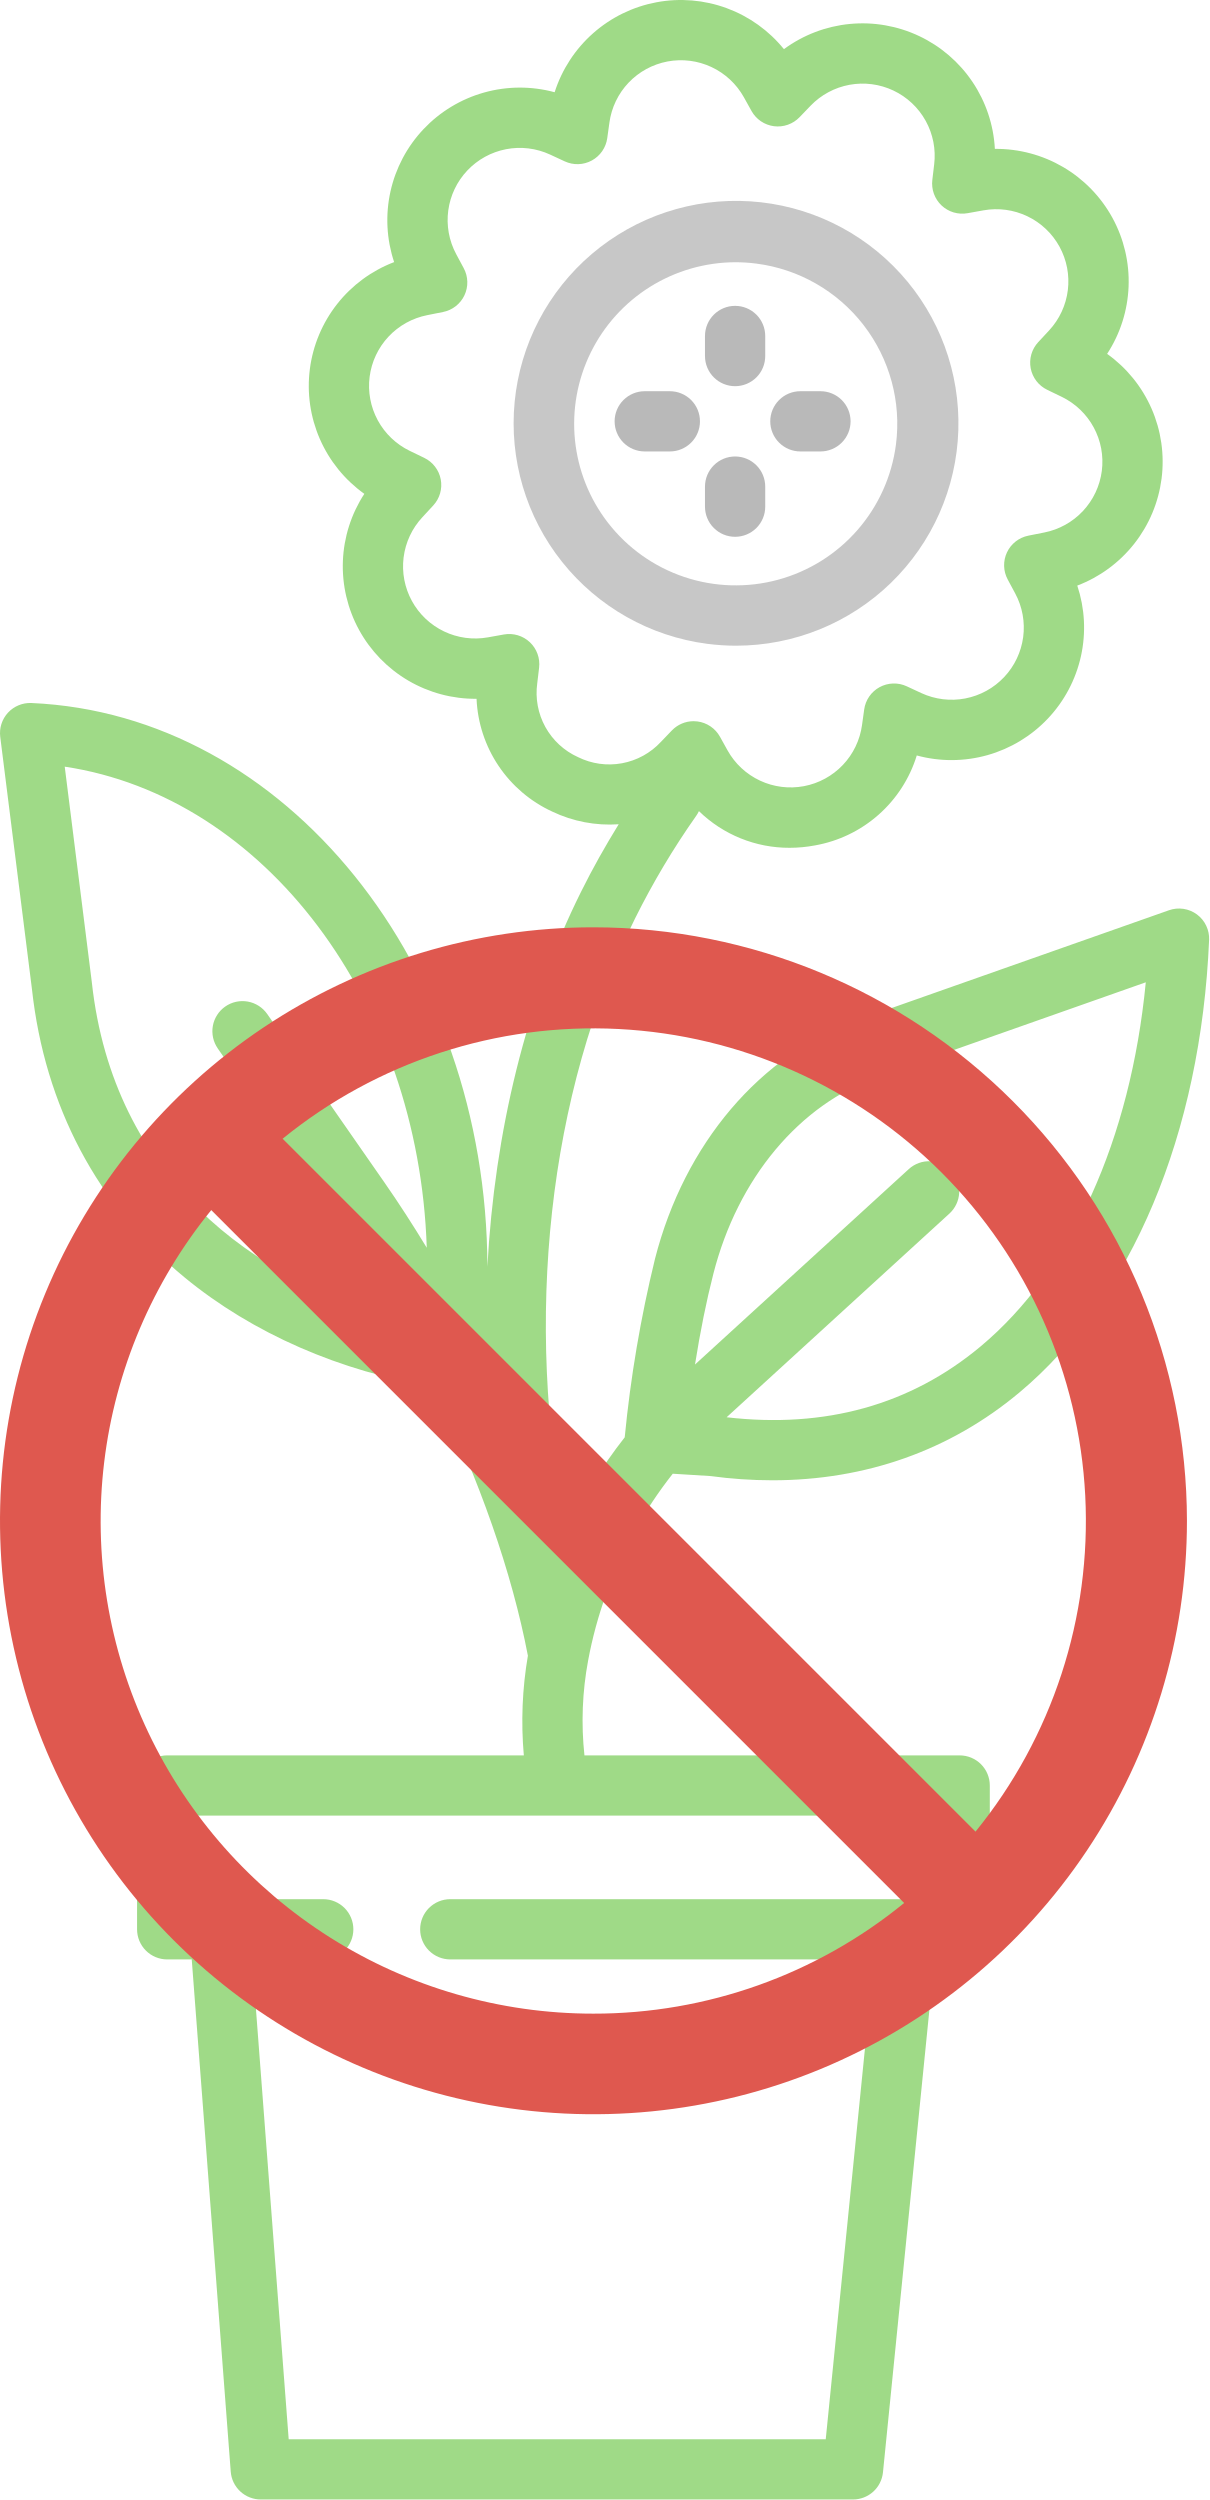
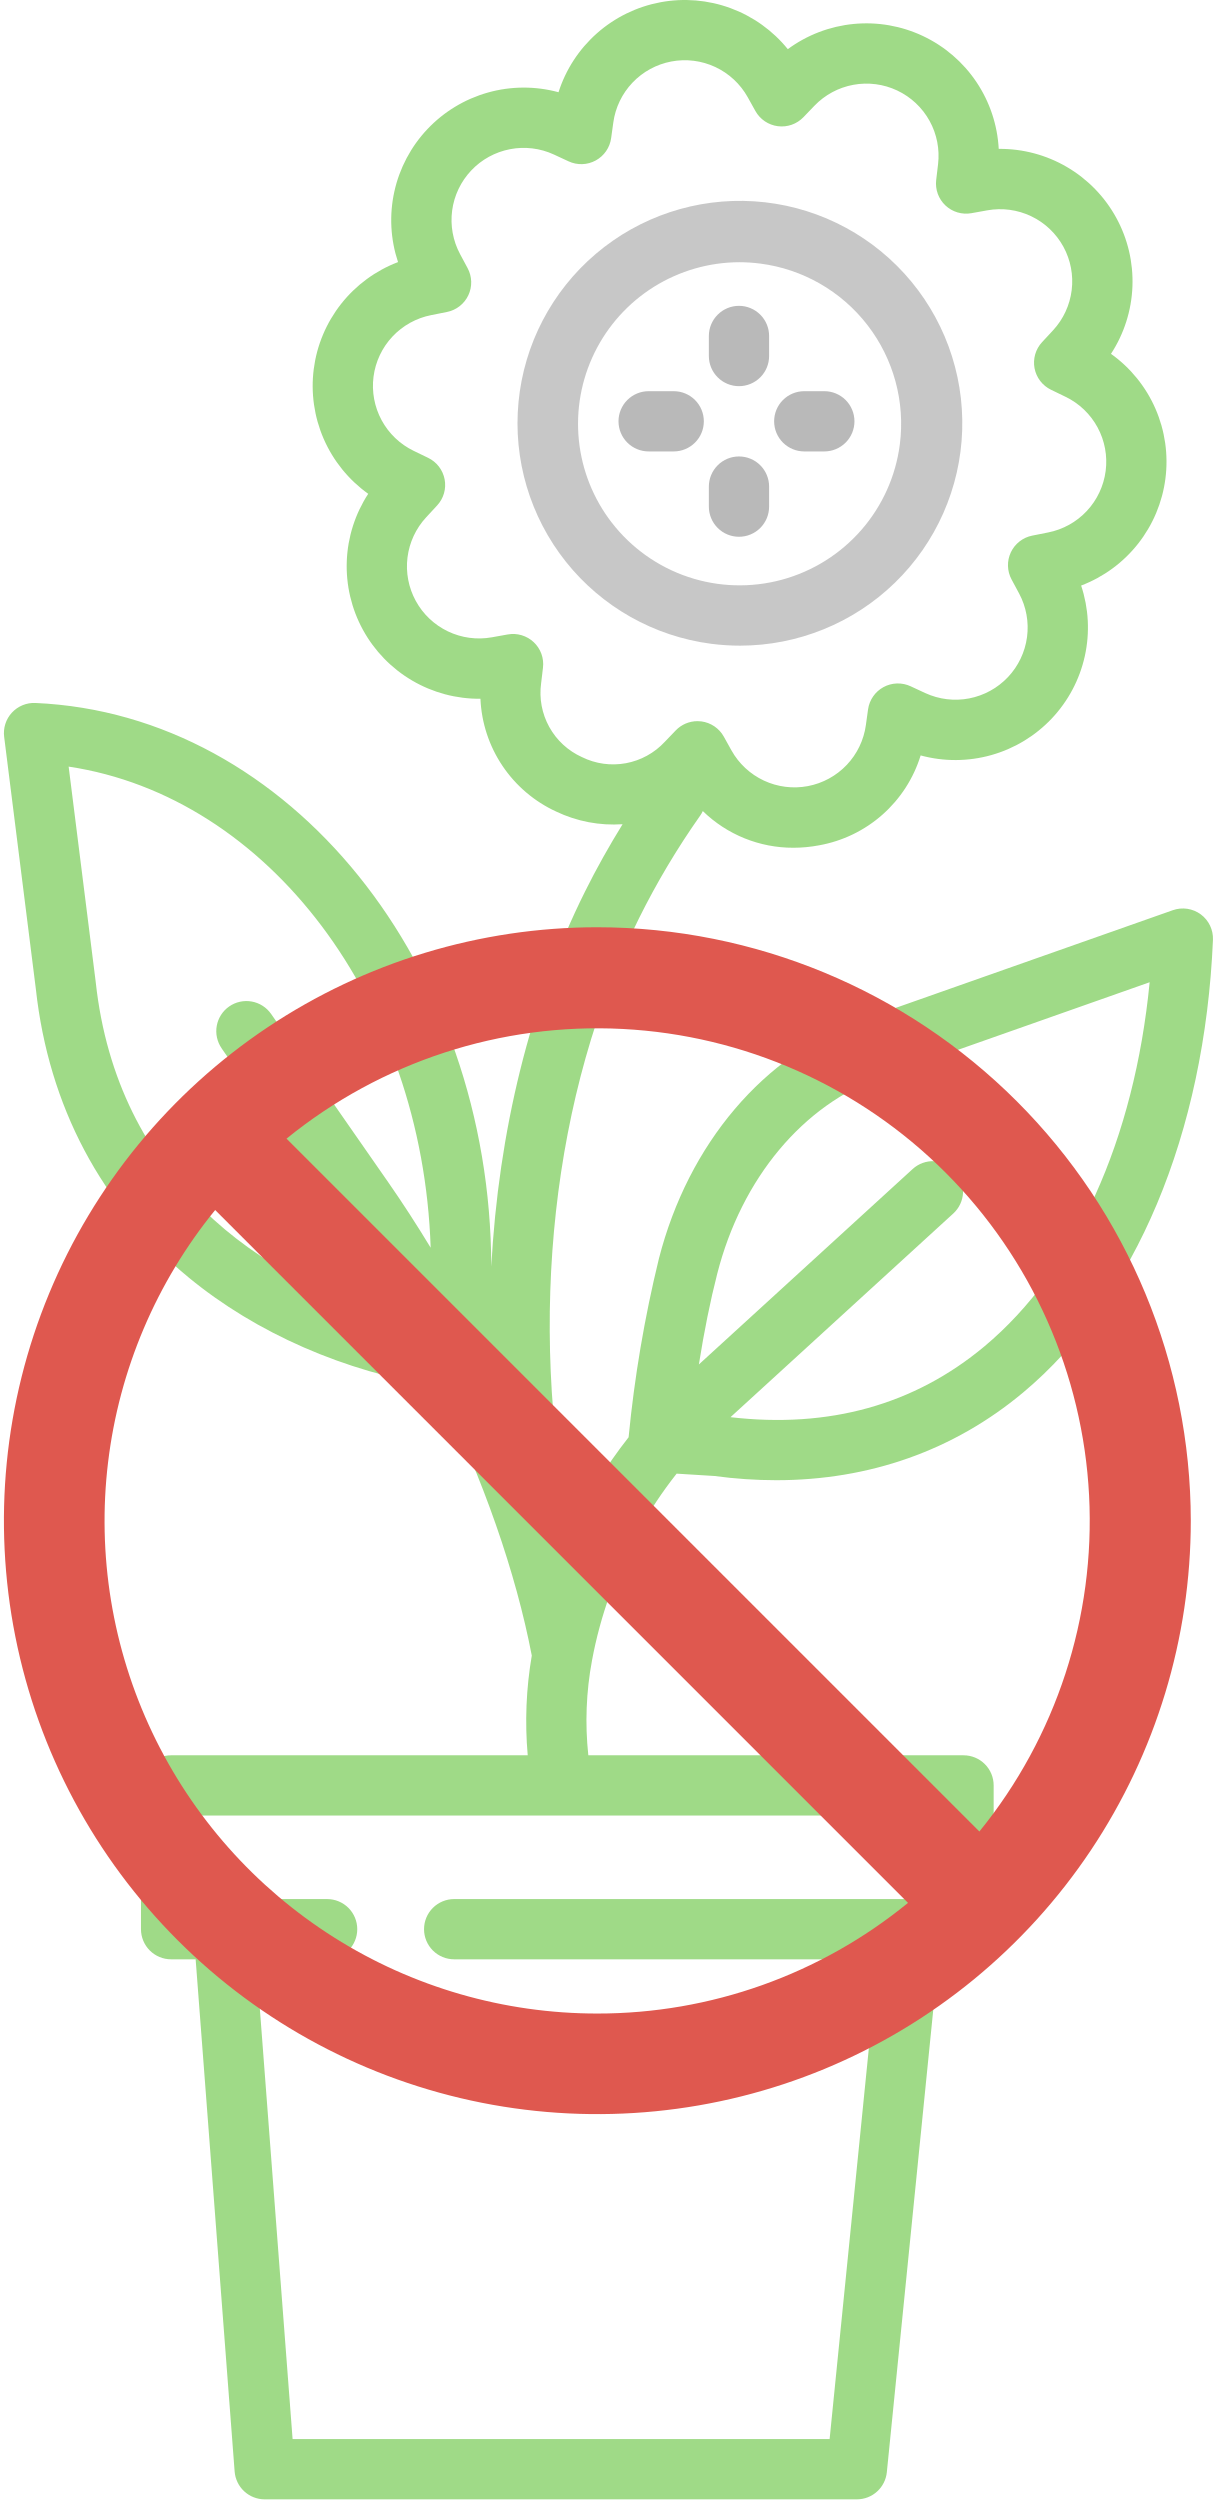
- <svg xmlns="http://www.w3.org/2000/svg" width="163" height="337" viewBox="0 0 163 337" fill="none">
-   <path d="M161.349 123.266C160.815 122.871 160.193 122.613 159.536 122.514C158.879 122.415 158.209 122.479 157.582 122.7L115.674 137.474C102.499 142.122 92.264 154.166 88.294 169.689C86.362 177.602 84.997 185.644 84.212 193.752C81.101 197.711 78.461 202.018 76.346 206.587C70.589 178.057 73.879 147.319 85.618 123.785C88.01 118.972 90.765 114.349 93.861 109.956C93.997 109.761 94.115 109.555 94.215 109.339C97.484 112.522 101.87 114.297 106.432 114.284C107.586 114.283 108.738 114.174 109.872 113.959C113.05 113.394 116.012 111.964 118.43 109.825C120.849 107.686 122.631 104.922 123.581 101.836C126.701 102.684 129.992 102.669 133.105 101.793C136.217 100.917 139.033 99.214 141.253 96.864C143.474 94.514 145.015 91.606 145.713 88.449C146.411 85.292 146.24 82.005 145.217 78.938C148.238 77.788 150.89 75.84 152.891 73.301C154.892 70.763 156.166 67.729 156.579 64.524C156.992 61.318 156.528 58.06 155.236 55.098C153.943 52.135 151.872 49.579 149.241 47.7C151.009 44.993 152.008 41.856 152.133 38.625C152.258 35.393 151.503 32.189 149.95 29.353C148.396 26.517 146.103 24.155 143.313 22.52C140.523 20.886 137.342 20.038 134.108 20.069C133.938 16.849 132.899 13.736 131.102 11.058C129.306 8.381 126.818 6.239 123.903 4.861C120.988 3.483 117.754 2.919 114.545 3.23C111.335 3.541 108.27 4.714 105.673 6.626C103.645 4.12 100.977 2.21 97.951 1.097C94.925 -0.015 91.655 -0.288 88.487 0.307C85.318 0.902 82.37 2.344 79.954 4.479C77.539 6.613 75.746 9.362 74.765 12.433C71.645 11.586 68.354 11.601 65.242 12.476C62.129 13.352 59.313 15.056 57.093 17.406C54.872 19.756 53.331 22.664 52.633 25.82C51.935 28.977 52.106 32.264 53.129 35.331C50.108 36.482 47.457 38.431 45.456 40.969C43.456 43.508 42.181 46.542 41.769 49.748C41.357 52.954 41.822 56.212 43.115 59.174C44.408 62.136 46.48 64.692 49.111 66.57C47.344 69.278 46.346 72.414 46.221 75.644C46.097 78.874 46.851 82.078 48.403 84.914C49.956 87.749 52.249 90.11 55.038 91.745C57.827 93.38 61.007 94.228 64.239 94.198C64.377 97.425 65.403 100.552 67.202 103.233C69.002 105.915 71.506 108.049 74.439 109.4C77.229 110.733 80.315 111.323 83.399 111.111C81.588 114.049 79.888 117.066 78.35 120.163C70.926 135.047 66.67 152.605 65.701 170.744C65.604 130.066 38.534 96.272 4.238 94.766C3.648 94.74 3.059 94.844 2.513 95.069C1.966 95.294 1.476 95.636 1.075 96.07C0.675 96.505 0.374 97.022 0.193 97.585C0.013 98.147 -0.042 98.743 0.032 99.329L4.305 133.324C6.028 149.093 13.152 162.54 24.907 172.216C34.031 179.728 45.913 184.914 58.498 186.922C64.647 199.479 69.006 211.962 71.16 223.186C70.4 227.624 70.216 232.141 70.612 236.626H22.537C21.46 236.626 20.427 237.054 19.666 237.816C18.904 238.577 18.476 239.61 18.476 240.687V260.069C18.476 261.146 18.904 262.179 19.666 262.941C20.427 263.702 21.46 264.13 22.537 264.13H25.846L31.103 333.178C31.18 334.199 31.641 335.152 32.392 335.848C33.142 336.544 34.128 336.93 35.152 336.93H114.983C115.99 336.93 116.961 336.556 117.707 335.881C118.454 335.205 118.923 334.277 119.024 333.275L125.966 264.13H129.365C130.442 264.13 131.474 263.702 132.236 262.941C132.997 262.179 133.425 261.146 133.425 260.069V240.687C133.425 239.61 132.997 238.577 132.236 237.816C131.474 237.054 130.442 236.626 129.365 236.626H78.782C78.325 232.363 78.492 228.056 79.278 223.841C79.839 220.82 80.644 217.848 81.686 214.957C83.778 209.07 86.819 203.564 90.687 198.658L95.781 198.974C98.544 199.35 101.329 199.54 104.116 199.543C116.678 199.543 128.056 195.528 137.39 187.728C152.543 175.065 161.873 152.823 162.987 126.702C163.016 126.039 162.881 125.379 162.595 124.78C162.31 124.181 161.882 123.662 161.349 123.266V123.266ZM77.915 102.059C76.048 101.216 74.505 99.791 73.514 97.998C72.524 96.205 72.14 94.14 72.42 92.111L72.671 90.006C72.746 89.376 72.672 88.737 72.455 88.14C72.239 87.544 71.885 87.007 71.424 86.571C70.962 86.136 70.405 85.815 69.796 85.634C69.188 85.453 68.546 85.417 67.922 85.529L65.769 85.915C63.762 86.275 61.692 85.995 59.853 85.114C58.014 84.233 56.498 82.795 55.521 81.005C54.543 79.216 54.153 77.164 54.406 75.14C54.659 73.116 55.542 71.224 56.93 69.729L58.406 68.133C58.836 67.667 59.151 67.106 59.326 66.496C59.501 65.886 59.531 65.243 59.412 64.62C59.294 63.996 59.031 63.409 58.644 62.906C58.258 62.402 57.759 61.996 57.187 61.72L55.23 60.773C53.395 59.884 51.886 58.44 50.917 56.647C49.947 54.853 49.566 52.8 49.827 50.778C50.088 48.756 50.978 46.867 52.371 45.379C53.764 43.89 55.59 42.877 57.59 42.483L59.729 42.056C60.351 41.932 60.935 41.664 61.435 41.273C61.935 40.882 62.337 40.38 62.607 39.806C62.878 39.232 63.01 38.602 62.993 37.968C62.977 37.334 62.812 36.712 62.511 36.153L61.487 34.244C60.527 32.447 60.155 30.393 60.425 28.373C60.695 26.353 61.593 24.469 62.991 22.987C64.39 21.505 66.219 20.499 68.22 20.112C70.22 19.726 72.292 19.977 74.142 20.831L76.125 21.752C76.701 22.019 77.332 22.148 77.966 22.127C78.601 22.107 79.221 21.938 79.779 21.634C80.336 21.33 80.814 20.899 81.175 20.377C81.536 19.855 81.77 19.255 81.857 18.627L82.149 16.523C82.425 14.503 83.329 12.621 84.734 11.143C86.139 9.666 87.972 8.667 89.976 8.288C91.979 7.91 94.051 8.171 95.898 9.034C97.745 9.897 99.273 11.319 100.268 13.099L101.303 14.96C101.612 15.515 102.047 15.99 102.572 16.347C103.098 16.703 103.7 16.931 104.33 17.013C104.96 17.095 105.6 17.027 106.199 16.816C106.798 16.605 107.34 16.257 107.78 15.799L109.256 14.263C110.668 12.791 112.507 11.8 114.514 11.431C116.52 11.062 118.591 11.334 120.435 12.207C122.278 13.08 123.801 14.511 124.786 16.296C125.772 18.082 126.171 20.133 125.927 22.158L125.677 24.263C125.602 24.893 125.676 25.532 125.892 26.128C126.109 26.724 126.462 27.262 126.924 27.697C127.386 28.132 127.943 28.453 128.551 28.634C129.159 28.815 129.801 28.851 130.426 28.739L132.578 28.353C134.584 27.994 136.652 28.274 138.49 29.153C140.329 30.033 141.844 31.468 142.823 33.256C143.801 35.043 144.194 37.093 143.944 39.116C143.694 41.139 142.816 43.032 141.432 44.528L139.95 46.125C139.518 46.591 139.201 47.151 139.025 47.762C138.849 48.372 138.818 49.016 138.936 49.64C139.054 50.264 139.316 50.852 139.703 51.357C140.089 51.861 140.589 52.268 141.161 52.544L143.119 53.492C144.953 54.38 146.463 55.823 147.433 57.616C148.403 59.408 148.785 61.461 148.525 63.483C148.265 65.505 147.375 67.394 145.983 68.883C144.591 70.372 142.765 71.386 140.765 71.781H140.758L138.619 72.207C137.997 72.331 137.413 72.599 136.913 72.99C136.413 73.381 136.011 73.884 135.741 74.458C135.47 75.032 135.338 75.661 135.355 76.295C135.371 76.93 135.536 77.551 135.837 78.11L136.862 80.019C137.822 81.816 138.193 83.87 137.923 85.89C137.652 87.909 136.755 89.793 135.356 91.275C133.958 92.757 132.129 93.763 130.129 94.15C128.128 94.537 126.057 94.285 124.206 93.432L122.223 92.511C121.648 92.244 121.017 92.115 120.383 92.136C119.748 92.157 119.127 92.326 118.57 92.629C118.013 92.933 117.534 93.364 117.173 93.886C116.813 94.408 116.579 95.008 116.492 95.637L116.2 97.74C115.924 99.76 115.019 101.642 113.615 103.12C112.21 104.598 110.377 105.596 108.373 105.975C106.37 106.353 104.298 106.093 102.451 105.229C100.604 104.366 99.075 102.944 98.081 101.164L97.046 99.303C96.737 98.748 96.302 98.273 95.776 97.916C95.25 97.56 94.648 97.332 94.018 97.25C93.845 97.227 93.671 97.216 93.497 97.216C92.95 97.216 92.408 97.327 91.905 97.541C91.402 97.756 90.947 98.07 90.568 98.464L89.092 100.002C87.701 101.505 85.86 102.517 83.846 102.888C81.831 103.259 79.75 102.968 77.915 102.059V102.059ZM29.355 141.335L45.154 164.035C48.075 168.231 50.944 172.844 53.635 177.638C34.425 172.731 15.254 158.853 12.378 132.409L12.37 132.342L8.725 103.346C35.676 107.397 56.438 134.941 57.528 168.199C55.669 165.135 53.757 162.176 51.82 159.393L36.024 136.694C35.72 136.256 35.332 135.882 34.883 135.593C34.434 135.305 33.933 135.108 33.408 135.013C32.882 134.919 32.344 134.929 31.822 135.042C31.301 135.156 30.807 135.372 30.369 135.677C29.931 135.981 29.558 136.369 29.27 136.819C28.982 137.268 28.785 137.77 28.691 138.295C28.597 138.82 28.608 139.359 28.722 139.88C28.837 140.401 29.053 140.895 29.358 141.333L29.355 141.335ZM125.304 244.747V256.009H60.696C59.62 256.009 58.587 256.437 57.825 257.198C57.064 257.96 56.636 258.993 56.636 260.069C56.636 261.146 57.064 262.179 57.825 262.941C58.587 263.702 59.62 264.13 60.696 264.13H117.803L111.31 328.809H38.915L33.991 264.13H43.572C44.649 264.13 45.682 263.702 46.443 262.941C47.205 262.179 47.633 261.146 47.633 260.069C47.633 258.993 47.205 257.96 46.443 257.198C45.682 256.437 44.649 256.009 43.572 256.009H26.598V244.747H125.304ZM132.187 181.496C122.742 189.387 111.225 192.588 97.948 191.047L127.983 163.589C128.777 162.863 129.251 161.85 129.299 160.774C129.347 159.698 128.965 158.647 128.239 157.852C127.512 157.057 126.499 156.584 125.423 156.536C124.347 156.488 123.296 156.869 122.501 157.596L93.686 183.938C94.397 179.464 95.222 175.366 96.162 171.703C99.458 158.81 107.762 148.879 118.375 145.135L154.452 132.414C152.401 153.586 144.436 171.257 132.187 181.496Z" fill="#3BB30B" fill-opacity="0.49" />
-   <path d="M99.236 87.04C107.019 87.035 114.495 84.003 120.083 78.586C125.672 73.168 128.935 65.79 129.182 58.011C129.429 50.232 126.641 42.661 121.408 36.9C116.174 31.139 108.906 27.639 101.139 27.14C93.371 26.641 85.715 29.182 79.787 34.226C73.859 39.27 70.126 46.421 69.375 54.168C68.624 61.915 70.916 69.65 75.765 75.738C80.615 81.826 87.641 85.79 95.36 86.791C96.645 86.956 97.94 87.039 99.236 87.04ZM81.934 70.443C79.45 67.224 77.916 63.373 77.507 59.327C77.097 55.281 77.829 51.201 79.618 47.549C81.408 43.897 84.183 40.819 87.632 38.663C91.08 36.507 95.063 35.36 99.129 35.35C100.073 35.35 101.016 35.411 101.952 35.532C107.681 36.269 112.882 39.251 116.412 43.822C119.942 48.394 121.512 54.18 120.776 59.909V59.909C120.226 64.181 118.422 68.195 115.591 71.442C112.761 74.689 109.031 77.024 104.873 78.151C100.716 79.278 96.317 79.147 92.234 77.775C88.151 76.402 84.566 73.85 81.934 70.44V70.443Z" fill="#949494" fill-opacity="0.52" />
-   <path d="M99.093 52.058C100.17 52.058 101.203 51.63 101.964 50.869C102.726 50.107 103.153 49.075 103.153 47.998V45.291C103.153 44.214 102.726 43.181 101.964 42.419C101.203 41.658 100.17 41.23 99.093 41.23C98.016 41.23 96.983 41.658 96.222 42.419C95.46 43.181 95.032 44.214 95.032 45.291V47.998C95.032 49.075 95.46 50.107 96.222 50.869C96.983 51.63 98.016 52.058 99.093 52.058Z" fill="#484848" fill-opacity="0.38" />
-   <path d="M103.153 68.301V65.594C103.153 64.517 102.726 63.484 101.964 62.722C101.203 61.961 100.17 61.533 99.093 61.533C98.016 61.533 96.983 61.961 96.222 62.722C95.46 63.484 95.032 64.517 95.032 65.594V68.301C95.032 69.378 95.46 70.41 96.222 71.172C96.983 71.933 98.016 72.361 99.093 72.361C100.17 72.361 101.203 71.933 101.964 71.172C102.726 70.41 103.153 69.378 103.153 68.301Z" fill="#484848" fill-opacity="0.38" />
-   <path d="M107.891 60.856H110.598C111.675 60.856 112.708 60.428 113.469 59.667C114.231 58.905 114.658 57.873 114.658 56.796C114.658 55.719 114.231 54.686 113.469 53.924C112.708 53.163 111.675 52.735 110.598 52.735H107.891C106.814 52.735 105.781 53.163 105.02 53.924C104.258 54.686 103.83 55.719 103.83 56.796C103.83 57.873 104.258 58.905 105.02 59.667C105.781 60.428 106.814 60.856 107.891 60.856V60.856Z" fill="#484848" fill-opacity="0.38" />
-   <path d="M90.295 52.735H86.911C85.834 52.735 84.801 53.163 84.04 53.924C83.278 54.686 82.85 55.719 82.85 56.796C82.85 57.873 83.278 58.905 84.04 59.667C84.801 60.428 85.834 60.856 86.911 60.856H90.295C91.372 60.856 92.405 60.428 93.166 59.667C93.928 58.905 94.355 57.873 94.355 56.796C94.355 55.719 93.928 54.686 93.166 53.924C92.405 53.163 91.372 52.735 90.295 52.735Z" fill="#484848" fill-opacity="0.38" />
-   <path d="M79.977 125C64.156 125.004 48.691 129.7 35.538 138.493C22.385 147.287 12.135 159.783 6.083 174.401C0.032 189.019 -1.549 205.104 1.54 220.621C4.629 236.138 12.25 250.391 23.439 261.577C34.629 272.762 48.883 280.379 64.401 283.464C79.919 286.549 96.003 284.964 110.62 278.908C125.237 272.852 137.73 262.599 146.519 249.443C155.309 236.288 160 220.822 160 205C159.976 183.786 151.537 163.448 136.534 148.45C121.531 133.452 101.191 125.018 79.977 125V125ZM79.977 271.44C67.421 271.443 55.12 267.885 44.504 261.179C33.888 254.473 25.391 244.895 20 233.554C14.608 222.214 12.542 209.577 14.043 197.11C15.544 184.644 20.549 172.858 28.478 163.121L121.879 256.522C110.054 266.186 95.249 271.457 79.977 271.44ZM131.5 246.902L38.099 153.5C50.847 143.136 66.985 137.866 83.393 138.71C99.801 139.554 115.313 146.452 126.931 158.069C138.548 169.687 145.446 185.199 146.29 201.607C147.134 218.015 141.864 234.153 131.5 246.902V246.902Z" fill="#DF584F" />
+ <svg xmlns="http://www.w3.org/2000/svg" width="129" height="265" viewBox="0 0 129 265" fill="none">
+   <path d="M127.285 96.925C126.865 96.614 126.376 96.411 125.859 96.334C125.343 96.256 124.816 96.306 124.323 96.48L91.37 108.097C81.011 111.752 72.963 121.221 69.841 133.427C68.322 139.65 67.249 145.973 66.632 152.349C64.185 155.461 62.109 158.848 60.446 162.44C55.92 140.008 58.506 115.838 67.737 97.333C69.618 93.549 71.784 89.913 74.218 86.459C74.325 86.306 74.419 86.143 74.497 85.974C77.067 88.477 80.516 89.873 84.103 89.862C85.011 89.861 85.916 89.776 86.808 89.607C89.307 89.162 91.636 88.038 93.538 86.356C95.439 84.674 96.841 82.501 97.588 80.075C100.041 80.741 102.629 80.729 105.076 80.04C107.523 79.352 109.738 78.012 111.483 76.165C113.229 74.317 114.441 72.03 114.99 69.548C115.539 67.066 115.404 64.481 114.6 62.069C116.975 61.165 119.061 59.633 120.634 57.637C122.207 55.641 123.21 53.256 123.534 50.735C123.859 48.215 123.494 45.653 122.478 43.324C121.462 40.994 119.833 38.984 117.764 37.507C119.154 35.378 119.94 32.911 120.038 30.371C120.136 27.83 119.543 25.31 118.321 23.08C117.1 20.85 115.296 18.994 113.103 17.708C110.909 16.422 108.408 15.756 105.865 15.781C105.731 13.249 104.914 10.8 103.502 8.695C102.089 6.59 100.133 4.906 97.841 3.822C95.549 2.739 93.006 2.295 90.482 2.54C87.959 2.784 85.548 3.707 83.507 5.21C81.912 3.24 79.814 1.738 77.434 0.863C75.055 -0.012 72.484 -0.226 69.993 0.242C67.501 0.71 65.183 1.843 63.284 3.521C61.384 5.2 59.974 7.361 59.203 9.776C56.75 9.11 54.162 9.122 51.715 9.81C49.268 10.499 47.053 11.838 45.307 13.686C43.562 15.534 42.35 17.821 41.801 20.303C41.252 22.785 41.387 25.369 42.191 27.781C39.816 28.686 37.731 30.218 36.158 32.214C34.585 34.211 33.583 36.596 33.258 39.117C32.934 41.638 33.3 44.199 34.316 46.529C35.333 48.858 36.962 50.868 39.031 52.344C37.642 54.473 36.857 56.939 36.759 59.479C36.661 62.019 37.254 64.538 38.475 66.768C39.696 68.998 41.499 70.854 43.692 72.14C45.885 73.426 48.385 74.092 50.927 74.069C51.035 76.606 51.842 79.064 53.257 81.173C54.672 83.282 56.641 84.96 58.947 86.022C61.141 87.07 63.567 87.534 65.993 87.367C64.568 89.678 63.232 92.05 62.022 94.485C56.184 106.188 52.838 119.994 52.076 134.257C52 102.272 30.715 75.699 3.748 74.515C3.284 74.495 2.821 74.576 2.391 74.753C1.961 74.93 1.576 75.199 1.261 75.541C0.946 75.882 0.709 76.289 0.567 76.731C0.426 77.174 0.382 77.642 0.44 78.103L3.8 104.834C5.155 117.233 10.756 127.806 20 135.415C27.174 141.321 36.517 145.399 46.413 146.978C51.247 156.852 54.675 166.667 56.369 175.493C55.771 178.982 55.627 182.534 55.938 186.061H18.136C17.289 186.061 16.477 186.397 15.878 186.996C15.28 187.594 14.943 188.407 14.943 189.253V204.494C14.943 205.341 15.28 206.153 15.878 206.752C16.477 207.351 17.289 207.687 18.136 207.687H20.738L24.871 261.98C24.933 262.782 25.295 263.532 25.885 264.079C26.475 264.626 27.25 264.93 28.055 264.93H90.827C91.619 264.93 92.382 264.636 92.969 264.105C93.556 263.574 93.925 262.844 94.004 262.056L99.463 207.687H102.135C102.982 207.687 103.794 207.351 104.393 206.752C104.992 206.153 105.328 205.341 105.328 204.494V189.253C105.328 188.407 104.992 187.594 104.393 186.996C103.794 186.397 102.982 186.061 102.135 186.061H62.362C62.002 182.708 62.134 179.322 62.752 176.008C63.193 173.632 63.826 171.295 64.645 169.022C66.29 164.393 68.681 160.064 71.723 156.206L75.729 156.455C77.901 156.75 80.09 156.899 82.282 156.902C92.16 156.902 101.107 153.745 108.446 147.611C120.361 137.655 127.697 120.165 128.573 99.627C128.595 99.105 128.489 98.587 128.265 98.115C128.04 97.645 127.704 97.236 127.285 96.925V96.925ZM61.68 80.25C60.212 79.586 58.998 78.466 58.22 77.056C57.441 75.647 57.139 74.023 57.359 72.427L57.556 70.772C57.615 70.277 57.557 69.774 57.387 69.305C57.217 68.836 56.939 68.414 56.576 68.072C56.213 67.729 55.775 67.477 55.297 67.335C54.818 67.192 54.313 67.164 53.822 67.252L52.13 67.555C50.552 67.838 48.924 67.618 47.478 66.925C46.032 66.233 44.84 65.103 44.071 63.695C43.303 62.288 42.996 60.674 43.195 59.083C43.394 57.492 44.088 56.003 45.18 54.828L46.34 53.573C46.678 53.207 46.926 52.766 47.064 52.286C47.201 51.806 47.224 51.301 47.131 50.811C47.038 50.321 46.831 49.859 46.528 49.463C46.224 49.067 45.831 48.748 45.382 48.531L43.842 47.786C42.4 47.087 41.214 45.952 40.451 44.542C39.689 43.131 39.389 41.517 39.594 39.927C39.8 38.337 40.499 36.852 41.595 35.681C42.69 34.511 44.126 33.714 45.699 33.404L47.38 33.069C47.869 32.971 48.329 32.761 48.722 32.453C49.115 32.146 49.431 31.751 49.644 31.299C49.856 30.848 49.96 30.353 49.947 29.854C49.934 29.355 49.804 28.867 49.568 28.427L48.763 26.927C48.008 25.513 47.716 23.898 47.928 22.31C48.14 20.722 48.846 19.24 49.946 18.075C51.045 16.909 52.483 16.119 54.057 15.815C55.63 15.51 57.259 15.708 58.714 16.38L60.273 17.104C60.726 17.314 61.221 17.415 61.72 17.399C62.219 17.383 62.707 17.25 63.146 17.011C63.584 16.772 63.96 16.433 64.244 16.023C64.528 15.612 64.711 15.141 64.78 14.646L65.009 12.992C65.226 11.404 65.938 9.924 67.042 8.762C68.146 7.6 69.588 6.815 71.163 6.517C72.739 6.219 74.368 6.425 75.82 7.103C77.272 7.782 78.474 8.901 79.256 10.3L80.07 11.764C80.313 12.2 80.655 12.573 81.068 12.854C81.482 13.134 81.955 13.313 82.451 13.377C82.946 13.442 83.449 13.389 83.92 13.223C84.391 13.057 84.817 12.783 85.163 12.423L86.324 11.215C87.434 10.058 88.88 9.279 90.458 8.989C92.035 8.699 93.664 8.912 95.114 9.598C96.563 10.285 97.76 11.41 98.535 12.814C99.31 14.218 99.624 15.831 99.433 17.423L99.236 19.078C99.177 19.573 99.235 20.076 99.405 20.544C99.575 21.014 99.853 21.436 100.216 21.778C100.579 22.12 101.017 22.373 101.496 22.515C101.974 22.657 102.479 22.686 102.97 22.598L104.662 22.294C106.239 22.012 107.866 22.232 109.311 22.923C110.756 23.615 111.948 24.744 112.718 26.149C113.487 27.555 113.795 29.167 113.599 30.757C113.403 32.347 112.712 33.836 111.624 35.013L110.459 36.268C110.119 36.635 109.87 37.075 109.731 37.555C109.593 38.035 109.569 38.541 109.661 39.032C109.754 39.523 109.96 39.986 110.264 40.382C110.568 40.779 110.961 41.099 111.411 41.316L112.95 42.061C114.393 42.759 115.58 43.894 116.342 45.303C117.105 46.713 117.406 48.327 117.201 49.917C116.996 51.507 116.297 52.992 115.202 54.163C114.108 55.334 112.672 56.131 111.1 56.441H111.094L109.412 56.777C108.923 56.874 108.463 57.085 108.07 57.393C107.677 57.7 107.362 58.095 107.149 58.547C106.936 58.998 106.832 59.493 106.845 59.992C106.858 60.49 106.988 60.979 107.224 61.419L108.03 62.919C108.785 64.333 109.077 65.947 108.864 67.535C108.652 69.124 107.946 70.605 106.847 71.77C105.747 72.936 104.309 73.726 102.736 74.031C101.163 74.335 99.534 74.137 98.079 73.466L96.52 72.742C96.067 72.532 95.572 72.431 95.073 72.447C94.574 72.463 94.086 72.596 93.647 72.835C93.209 73.074 92.833 73.412 92.549 73.823C92.266 74.234 92.082 74.705 92.013 75.2L91.784 76.853C91.567 78.442 90.856 79.922 89.751 81.084C88.647 82.246 87.205 83.031 85.63 83.329C84.054 83.626 82.425 83.421 80.973 82.742C79.521 82.064 78.319 80.945 77.537 79.546L76.723 78.082C76.48 77.646 76.138 77.272 75.725 76.992C75.311 76.712 74.838 76.532 74.342 76.468C74.206 76.45 74.069 76.442 73.932 76.442C73.502 76.442 73.076 76.529 72.681 76.697C72.285 76.866 71.927 77.113 71.629 77.423L70.469 78.632C69.375 79.814 67.927 80.61 66.343 80.902C64.759 81.193 63.123 80.965 61.68 80.25V80.25ZM23.497 111.133L35.92 128.981C38.217 132.281 40.472 135.908 42.589 139.678C27.484 135.819 12.409 124.907 10.148 104.114L10.142 104.061L7.276 81.261C28.467 84.447 44.792 106.105 45.65 132.256C44.188 129.847 42.684 127.52 41.161 125.332L28.741 107.483C28.502 107.139 28.197 106.844 27.844 106.618C27.491 106.391 27.097 106.236 26.684 106.162C26.271 106.087 25.847 106.095 25.437 106.185C25.027 106.274 24.639 106.444 24.295 106.683C23.95 106.923 23.656 107.228 23.43 107.581C23.204 107.935 23.049 108.329 22.975 108.742C22.901 109.155 22.91 109.579 23 109.989C23.09 110.398 23.259 110.786 23.5 111.131L23.497 111.133ZM98.942 192.446V201.301H48.141C47.294 201.301 46.482 201.638 45.883 202.236C45.285 202.835 44.948 203.647 44.948 204.494C44.948 205.341 45.285 206.153 45.883 206.752C46.482 207.351 47.294 207.687 48.141 207.687H93.045L87.939 258.544H31.015L27.143 207.687H34.676C35.523 207.687 36.335 207.351 36.934 206.752C37.533 206.153 37.869 205.341 37.869 204.494C37.869 203.647 37.533 202.835 36.934 202.236C36.335 201.638 35.523 201.301 34.676 201.301H21.329V192.446H98.942ZM104.354 142.711C96.928 148.916 87.872 151.433 77.432 150.221L101.049 128.631C101.674 128.06 102.046 127.263 102.084 126.417C102.121 125.571 101.821 124.745 101.25 124.12C100.678 123.495 99.882 123.123 99.036 123.085C98.19 123.047 97.363 123.347 96.738 123.919L74.081 144.631C74.64 141.113 75.289 137.891 76.028 135.011C78.62 124.873 85.149 117.064 93.494 114.12L121.862 104.118C120.249 120.765 113.986 134.661 104.354 142.711Z" fill="#3BB30B" fill-opacity="0.49" />
+   <path d="M78.445 68.44C84.565 68.436 90.443 66.052 94.837 61.792C99.232 57.533 101.797 51.731 101.992 45.614C102.186 39.497 99.994 33.545 95.879 29.015C91.764 24.485 86.048 21.733 79.941 21.34C73.834 20.948 67.813 22.946 63.152 26.912C58.491 30.878 55.555 36.501 54.965 42.593C54.375 48.684 56.177 54.766 59.99 59.553C63.803 64.34 69.328 67.457 75.397 68.244C76.408 68.374 77.426 68.439 78.445 68.44ZM64.84 55.39C62.887 52.858 61.681 49.831 61.359 46.649C61.037 43.468 61.612 40.26 63.019 37.388C64.426 34.517 66.609 32.096 69.32 30.401C72.032 28.706 75.163 27.804 78.361 27.796C79.103 27.796 79.845 27.844 80.581 27.939C85.085 28.518 89.175 30.863 91.951 34.458C94.727 38.052 95.961 42.602 95.382 47.107V47.107C94.95 50.466 93.531 53.622 91.305 56.175C89.08 58.728 86.147 60.564 82.878 61.451C79.609 62.337 76.15 62.234 72.939 61.155C69.729 60.076 66.91 58.069 64.84 55.387V55.39Z" fill="#949494" fill-opacity="0.52" />
+   <path d="M78.332 40.934C79.179 40.934 79.991 40.597 80.59 39.998C81.189 39.4 81.525 38.588 81.525 37.741V35.612C81.525 34.765 81.189 33.953 80.59 33.355C79.991 32.756 79.179 32.419 78.332 32.419C77.486 32.419 76.674 32.756 76.075 33.355C75.476 33.953 75.139 34.765 75.139 35.612V37.741C75.139 38.588 75.476 39.4 76.075 39.998C76.674 40.597 77.486 40.934 78.332 40.934Z" fill="#484848" fill-opacity="0.38" />
+   <path d="M81.525 53.705V51.577C81.525 50.73 81.189 49.918 80.59 49.319C79.991 48.72 79.179 48.384 78.332 48.384C77.486 48.384 76.674 48.72 76.075 49.319C75.476 49.918 75.139 50.73 75.139 51.577V53.705C75.139 54.552 75.476 55.364 76.075 55.963C76.674 56.562 77.486 56.898 78.332 56.898C79.179 56.898 79.991 56.562 80.59 55.963C81.189 55.364 81.525 54.552 81.525 53.705Z" fill="#484848" fill-opacity="0.38" />
+   <path d="M85.25 47.852H87.379C88.226 47.852 89.038 47.515 89.637 46.916C90.235 46.318 90.572 45.505 90.572 44.659C90.572 43.812 90.235 43 89.637 42.401C89.038 41.802 88.226 41.466 87.379 41.466H85.25C84.404 41.466 83.591 41.802 82.993 42.401C82.394 43 82.058 43.812 82.058 44.659C82.058 45.505 82.394 46.318 82.993 46.916C83.591 47.515 84.404 47.852 85.25 47.852V47.852Z" fill="#484848" fill-opacity="0.38" />
+   <path d="M71.415 41.466H68.754C67.907 41.466 67.095 41.802 66.496 42.401C65.897 43 65.561 43.812 65.561 44.659C65.561 45.505 65.897 46.318 66.496 46.916C67.095 47.515 67.907 47.852 68.754 47.852H71.415C72.261 47.852 73.073 47.515 73.672 46.916C74.271 46.318 74.607 45.505 74.607 44.659C74.607 43.812 74.271 43 73.672 42.401C73.073 41.802 72.261 41.466 71.415 41.466Z" fill="#484848" fill-opacity="0.38" />
+   <path d="M63.302 98.288C50.861 98.292 38.701 101.984 28.359 108.898C18.017 115.812 9.957 125.638 5.198 137.132C0.44 148.627 -0.803 161.275 1.626 173.476C4.055 185.677 10.048 196.884 18.846 205.679C27.644 214.475 38.852 220.464 51.054 222.89C63.256 225.315 75.903 224.069 87.396 219.307C98.889 214.545 108.713 206.483 115.624 196.139C122.535 185.794 126.224 173.633 126.224 161.193C126.205 144.512 119.569 128.52 107.773 116.727C95.976 104.934 79.982 98.302 63.302 98.288V98.288ZM63.302 213.435C53.428 213.437 43.757 210.64 35.409 205.367C27.062 200.094 20.38 192.562 16.141 183.645C11.901 174.728 10.277 164.792 11.457 154.989C12.637 145.186 16.573 135.919 22.807 128.263L96.249 201.705C86.951 209.303 75.31 213.448 63.302 213.435ZM103.814 194.14L30.372 120.698C40.396 112.549 53.086 108.405 65.987 109.069C78.889 109.732 91.087 115.156 100.222 124.291C109.356 133.426 114.78 145.623 115.444 158.525C116.107 171.427 111.964 184.116 103.814 194.14V194.14Z" fill="#DF584F" />
</svg>
